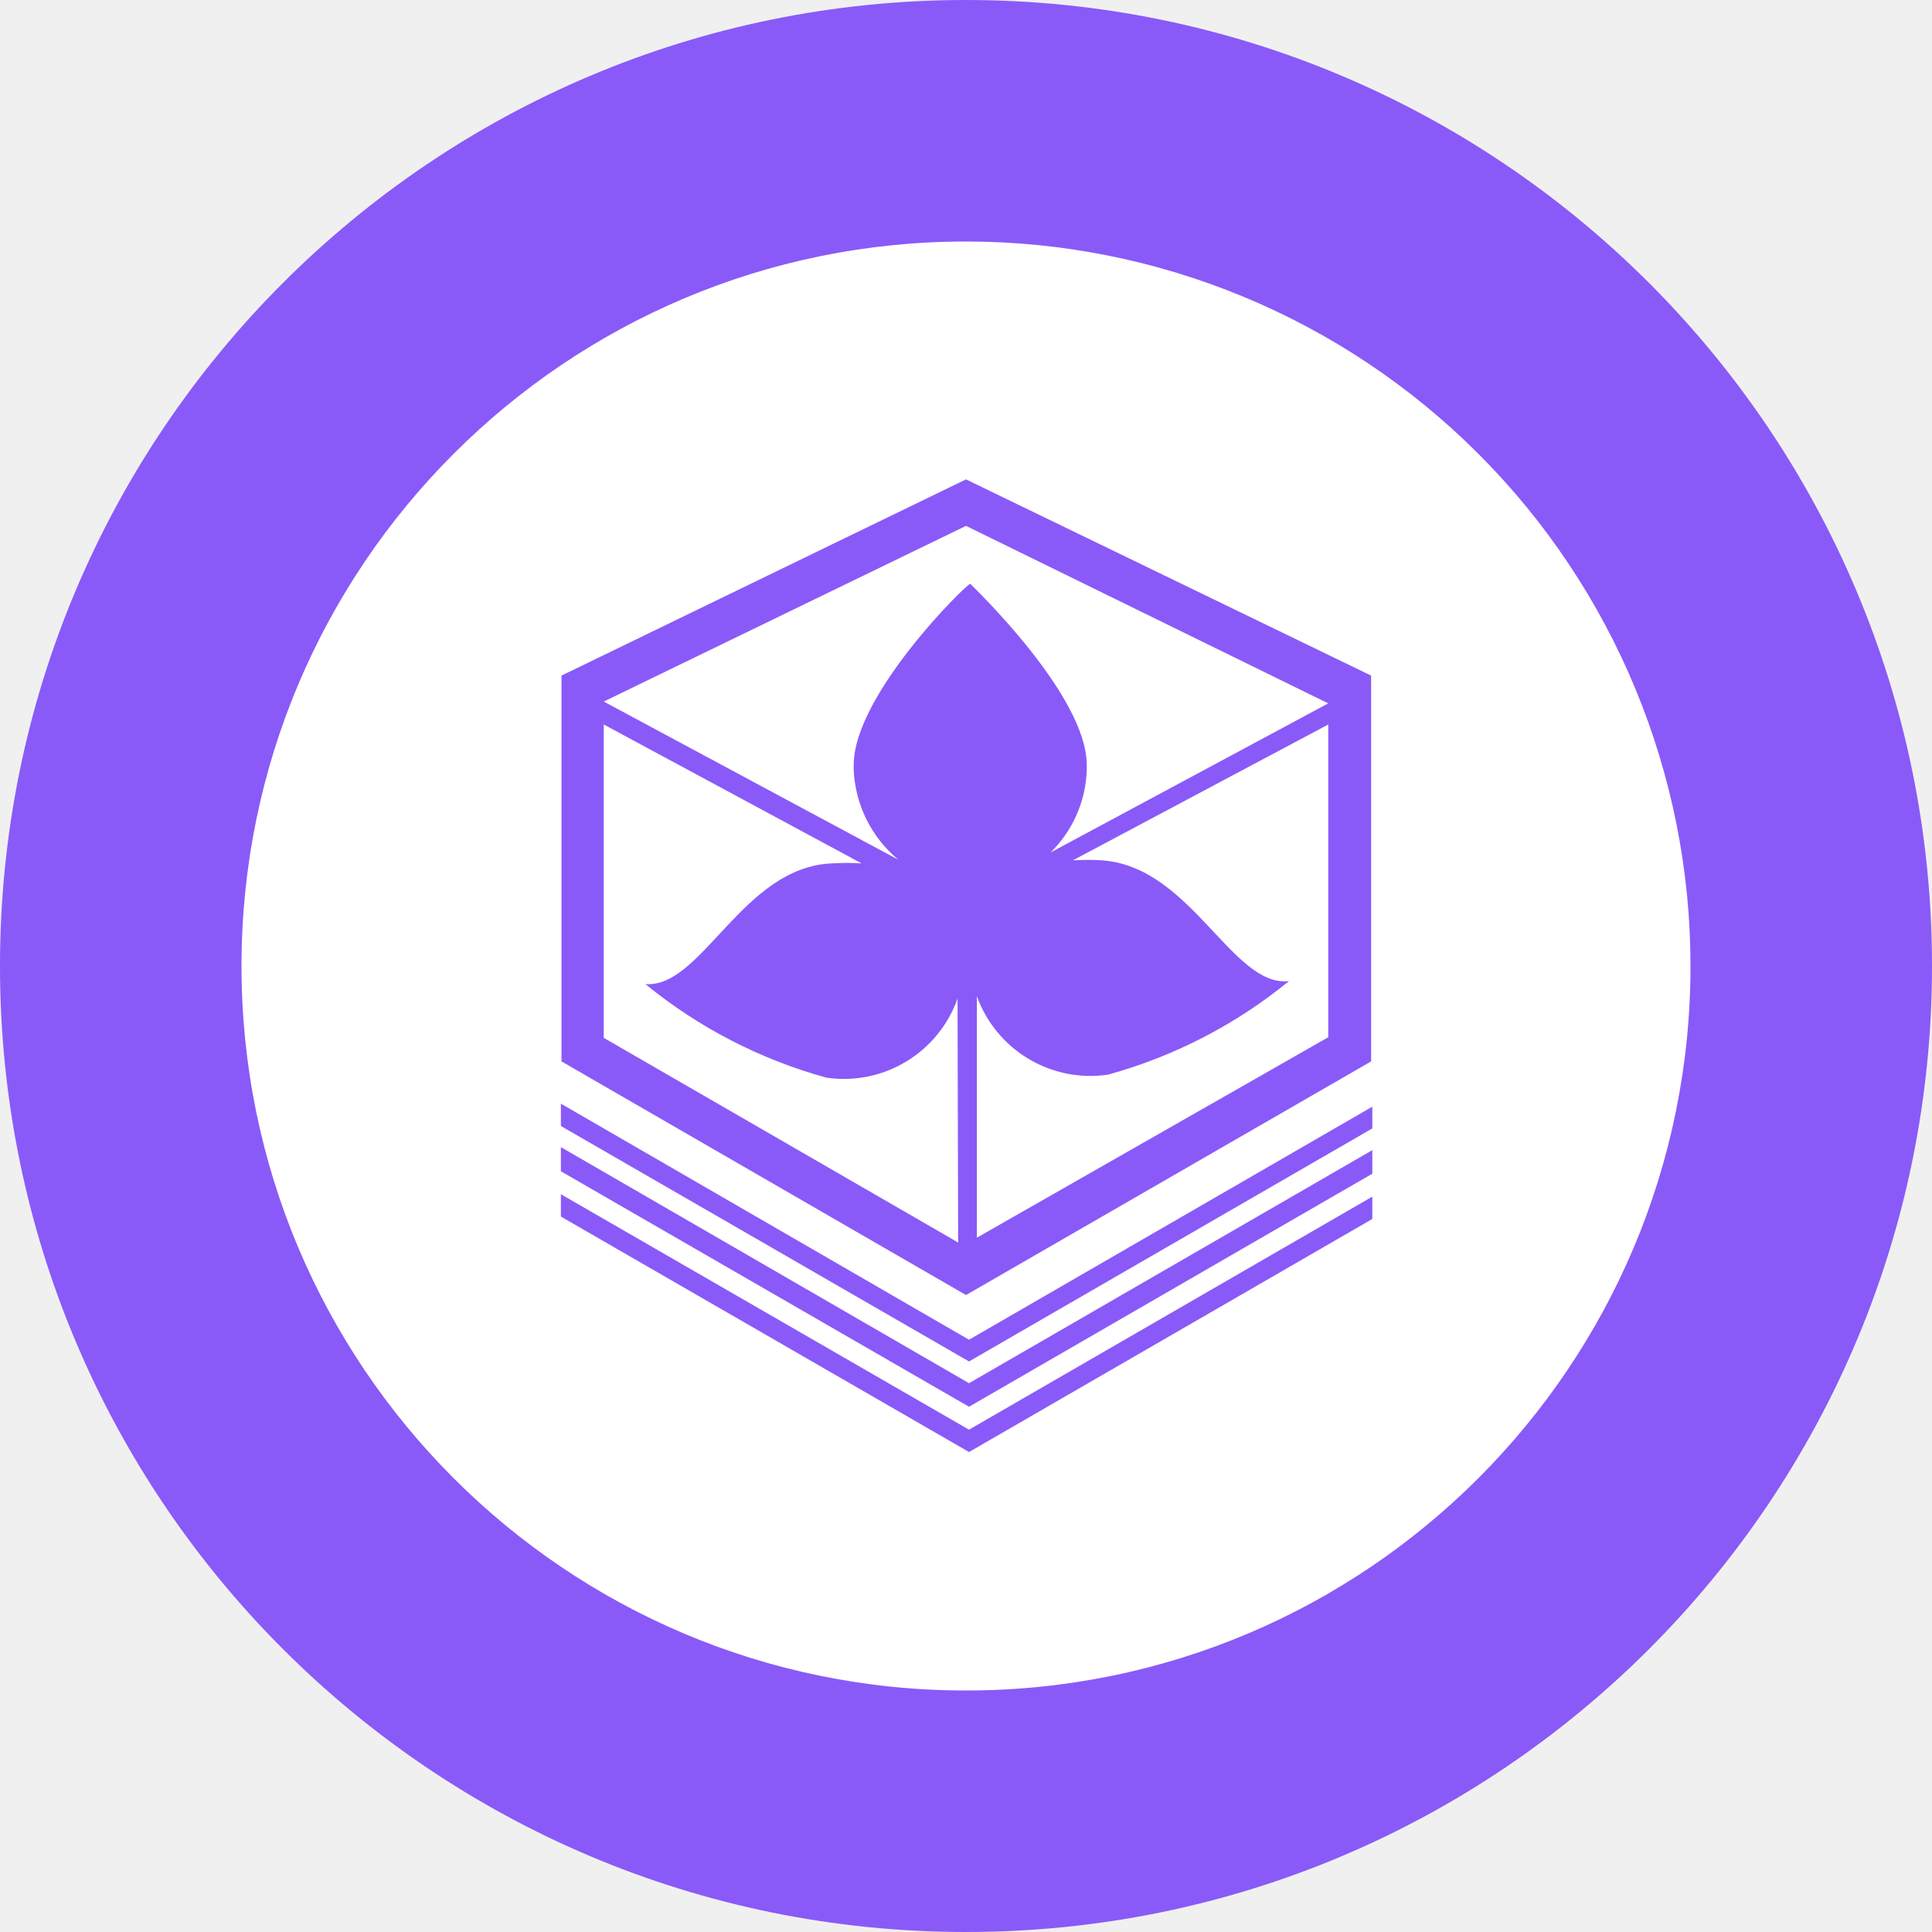
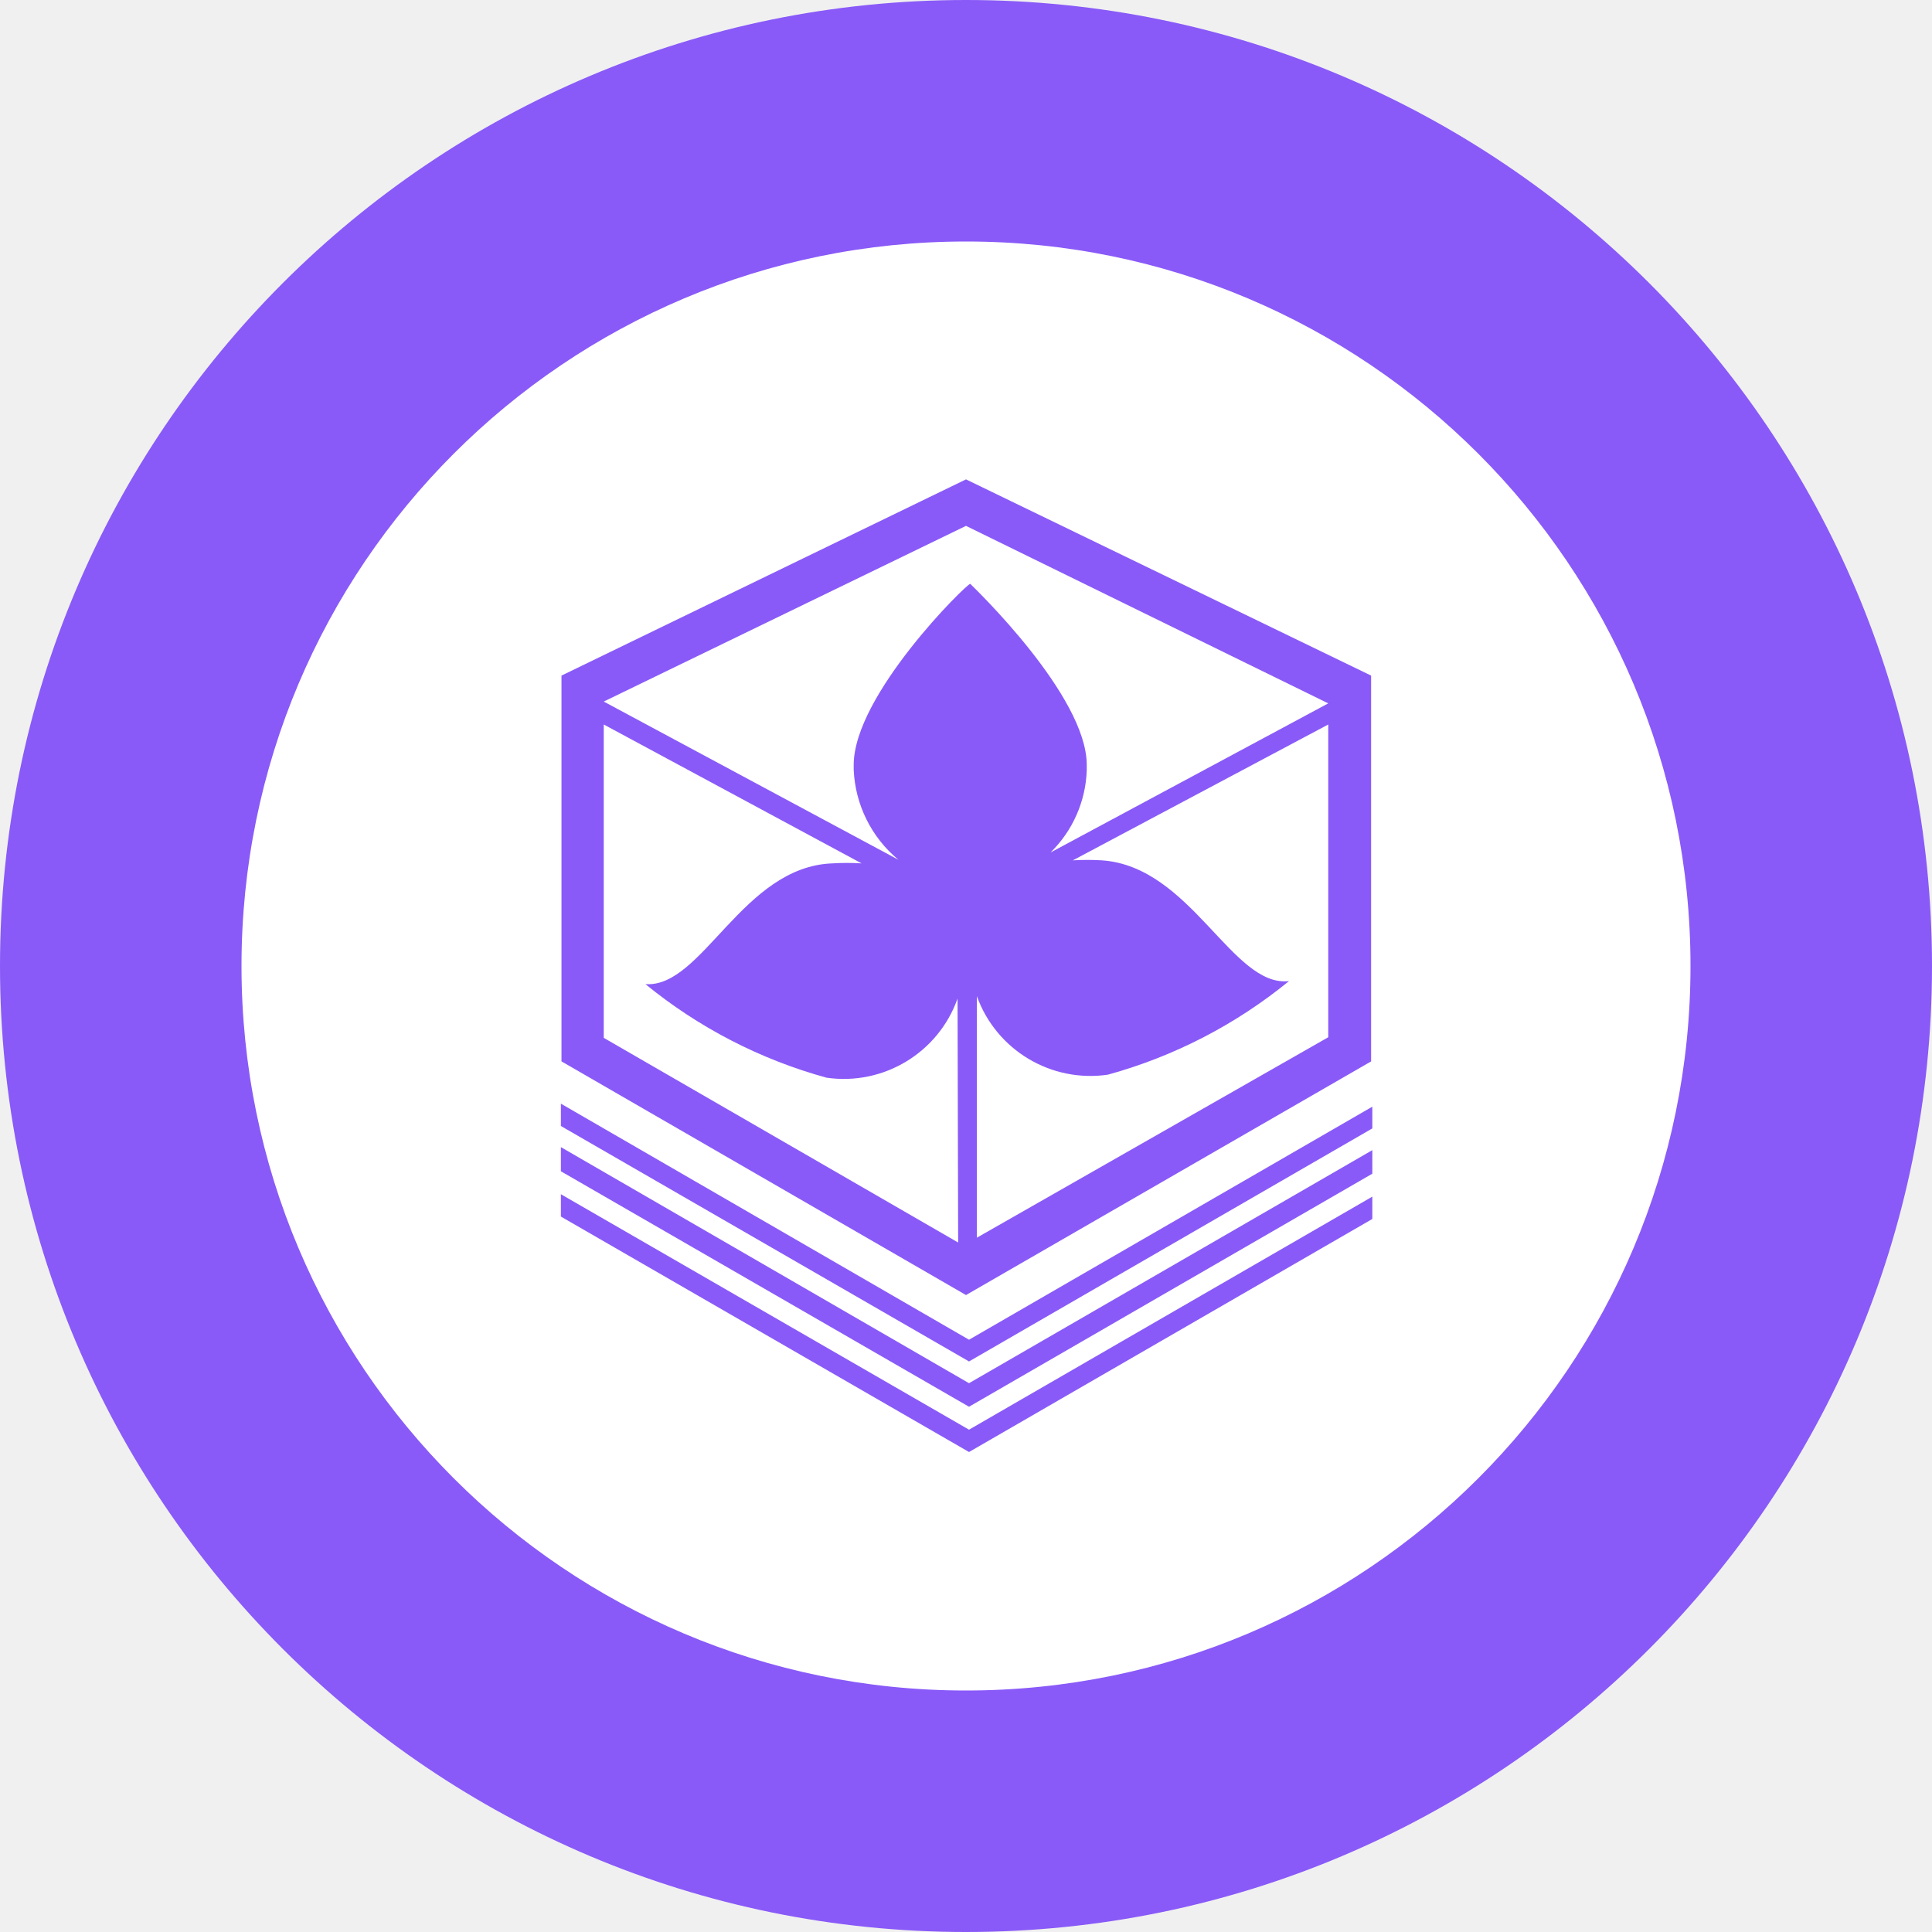
- <svg xmlns="http://www.w3.org/2000/svg" width="32px" height="32px" viewBox="0 0 32 32" version="1.1">
-   <g id="color/tks" stroke="none" stroke-width="1" fill="none" fill-rule="evenodd">
-     <g id="Group" fill="#895AF8" fill-rule="nonzero">
-       <circle id="Oval" cx="16" cy="16" r="16" />
-     </g>
-     <g id="tks-1" transform="translate(4, 4)" fill="#FFFFFF">
-       <path d="M13.77,10.25 C13.93,10.24 14.09,10.24 14.25,10.25 C15.73,10.35 16.41,12.36 17.35,12.25 C16.469,12.97 15.447,13.498 14.35,13.8 C13.41,13.937 12.503,13.394 12.18,12.5 L12.18,16.5 L18,13.18 L18,8 L13.77,10.25 Z" id="Path" />
-       <path d="M10.88,10.24 C10.434,9.87 10.165,9.329 10.14,8.75 L10.14,8.67 C10.14,7.51 12.01,5.67 12.07,5.67 C12.13,5.73 14,7.52 14,8.67 L14,8.76 C13.982,9.274 13.767,9.761 13.4,10.12 L18,7.65 L12,4.71 L6,7.62 L10.88,10.24 Z" id="Path" />
-       <path d="M11.86,12.54 C11.541,13.438 10.633,13.986 9.69,13.85 C8.593,13.548 7.571,13.02 6.69,12.3 C7.63,12.37 8.3,10.35 9.79,10.3 C9.95,10.29 10.11,10.29 10.27,10.3 L6,8 L6,13.19 L11.87,16.58 L11.86,12.54 Z" id="Path" />
-       <path d="M12,0 C5.373,-4.05812251e-16 8.11624501e-16,5.373 0,12 C-8.11624501e-16,18.627 5.373,24 12,24 C18.627,24 24,18.627 24,12 C24,8.817 22.736,5.765 20.485,3.515 C18.235,1.264 15.183,1.94877915e-16 12,0 Z M5.3,7.19 L12,3.94 L18.71,7.19 L18.71,13.58 L12,17.45 L5.3,13.58 L5.3,7.19 Z M18.73,16.19 L12.05,20.05 L5.29,16.15 L5.29,15.78 L12.05,19.68 L18.73,15.82 L18.73,16.19 Z M18.73,15.44 L12.05,19.3 L5.29,15.4 L5.29,15 L12.05,18.91 L18.73,15.05 L18.73,15.44 Z M18.73,14.69 L12.05,18.55 L5.29,14.65 L5.29,14.28 L12.05,18.19 L18.73,14.33 L18.73,14.69 Z" id="Shape" fill-rule="nonzero" />
+ <svg xmlns="http://www.w3.org/2000/svg" width="32" height="32" viewBox="0 0 32 32">
+   <g fill="none" fill-rule="evenodd">
+     <circle cx="16" cy="16" r="16" fill="#895AF8" fill-rule="nonzero" />
+     <g fill="#FFF">
+       <path d="M17.77 14.25a4 4 0 0 1 .48 0c1.48.1 2.16 2.11 3.1 2a8.16 8.16 0 0 1-3 1.55 2 2 0 0 1-2.17-1.3v4L22 17.18V12l-4.23 2.25zm-2.89-.01a2.05 2.05 0 0 1-.74-1.49v-.08c0-1.16 1.87-3 1.93-3 .06.06 1.93 1.85 1.93 3v.09a2 2 0 0 1-.6 1.36l4.6-2.47-6-2.94-6 2.91 4.88 2.62zm.98 2.3a2 2 0 0 1-2.17 1.31 8.16 8.16 0 0 1-3-1.55c.94.07 1.61-1.95 3.1-2a4 4 0 0 1 .48 0L10 12v5.19l5.87 3.39-.01-4.04z" />
+       <path d="M16 4C9.373 4 4 9.373 4 16s5.373 12 12 12 12-5.373 12-12A12 12 0 0 0 16 4zm-6.7 7.19L16 7.94l6.71 3.25v6.39L16 21.45l-6.7-3.87v-6.39zm13.43 9l-6.68 3.86-6.76-3.9v-.37l6.76 3.9 6.68-3.86v.37zm0-.75l-6.68 3.86-6.76-3.9V19l6.76 3.91 6.68-3.86v.39zm0-.75l-6.68 3.86-6.76-3.9v-.37l6.76 3.91 6.68-3.86v.36z" fill-rule="nonzero" />
    </g>
  </g>
</svg>
